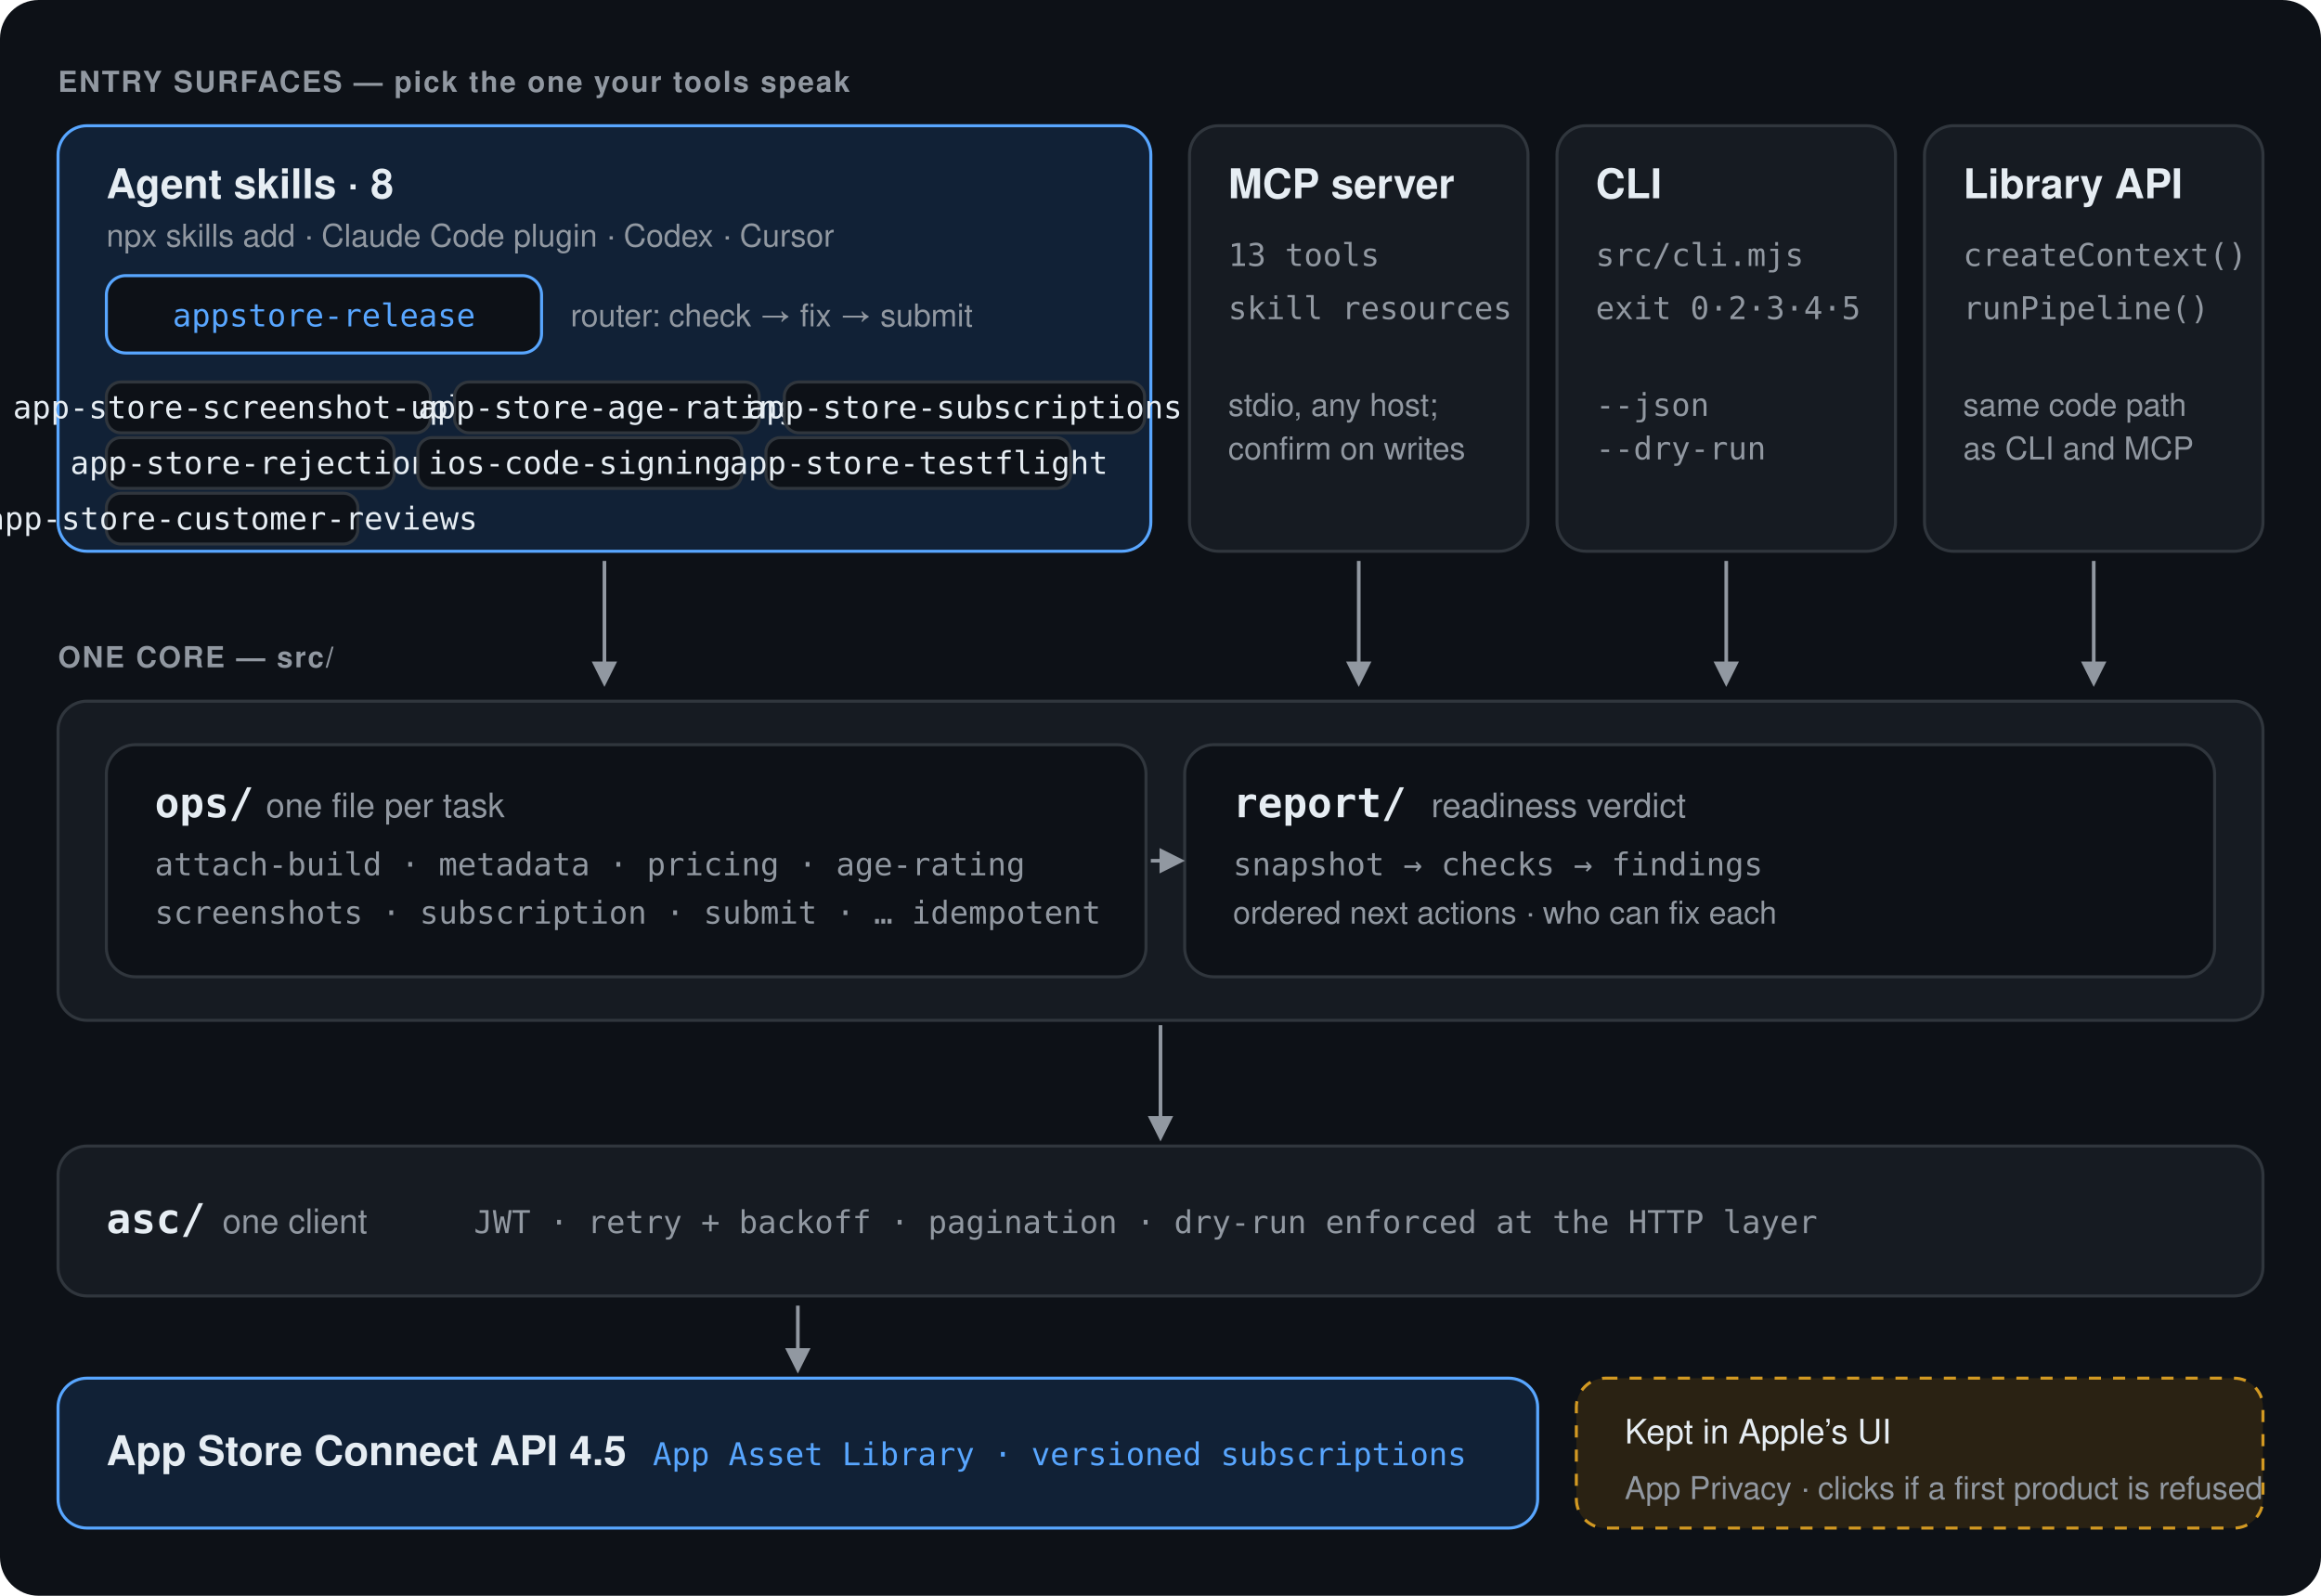
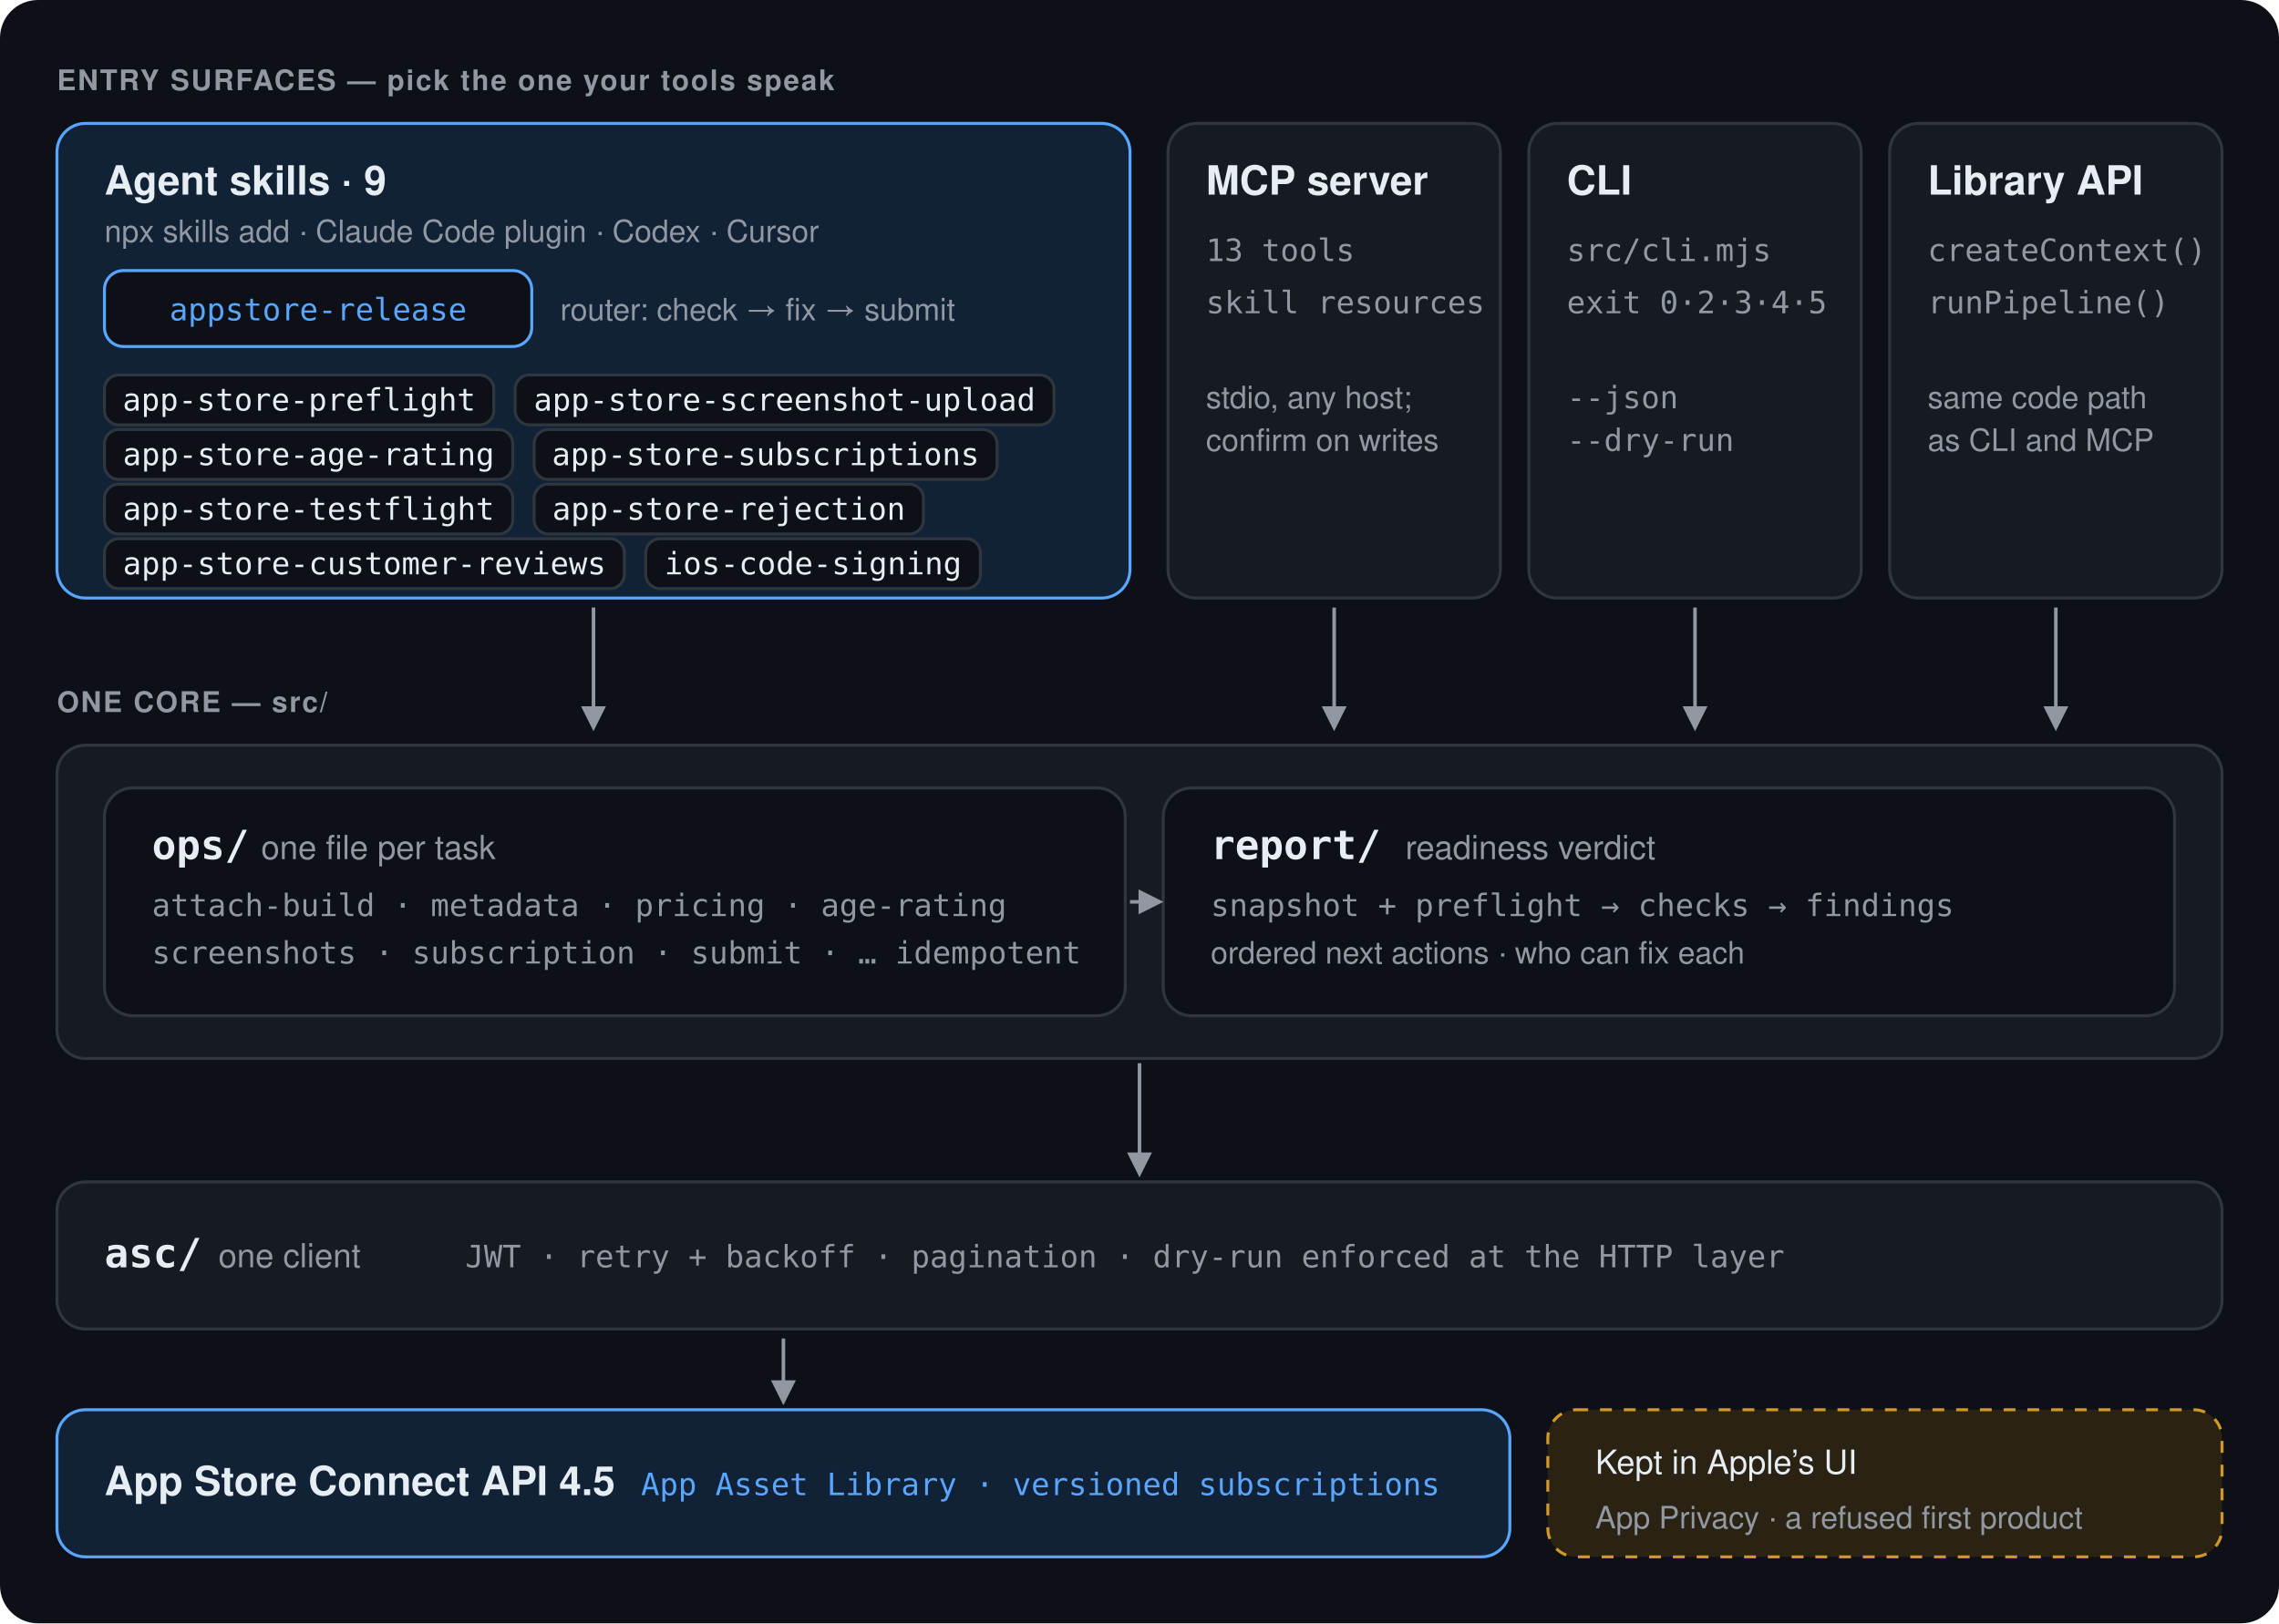
- <svg xmlns="http://www.w3.org/2000/svg" viewBox="0 0 960 660" width="960" height="660" role="img" aria-labelledby="t d">
+ <svg xmlns="http://www.w3.org/2000/svg" viewBox="0 0 960 684" width="960" height="684" role="img" aria-labelledby="t d">
  <defs>
    <marker id="ah" viewBox="0 0 10 10" refX="8" refY="5" markerWidth="7" markerHeight="7" orient="auto-start-reverse">
      <path d="M0,0 L10,5 L0,10 z" fill="#9198a1" />
    </marker>
    <style>
    .s { font-family: -apple-system, BlinkMacSystemFont, 'Segoe UI', Helvetica, Arial, sans-serif; fill: #e6edf3; }
    .m { font-family: ui-monospace, SFMono-Regular, 'SF Mono', Menlo, Consolas, monospace; fill: #e6edf3; }
    .mu { fill: #9198a1; }
    .ac { fill: #58a6ff; }
    .h { font-size: 17px; font-weight: 650; }
    .b { font-size: 14px; }
    .c { font-size: 13px; }
    .k { font-size: 12px; letter-spacing: .06em; text-transform: uppercase; font-weight: 600; }
  </style>
  </defs>
-   <rect width="960" height="660" rx="16" fill="#0d1117" />
+   <rect width="960" height="684" rx="16" fill="#0d1117" />
  <text x="24" y="38" class="s k mu" text-anchor="start">ENTRY SURFACES — pick the one your tools speak</text>
-   <rect x="24" y="52" width="452" height="176" rx="12" fill="#112136" stroke="#58a6ff" stroke-width="1.25" />
-   <text x="44" y="82" class="s h" text-anchor="start">Agent skills · 8</text>
+   <rect x="24" y="52" width="452" height="200" rx="12" fill="#112136" stroke="#58a6ff" stroke-width="1.25" />
+   <text x="44" y="82" class="s h" text-anchor="start">Agent skills · 9</text>
  <text x="44" y="102" class="s c mu" text-anchor="start">npx skills add · Claude Code plugin · Codex · Cursor</text>
  <rect x="44" y="114" width="180" height="32" rx="8" fill="#0d1117" stroke="#58a6ff" stroke-width="1.25" />
  <text x="134" y="135" class="m c ac" text-anchor="middle">appstore-release</text>
  <text x="236" y="135" class="s c mu" text-anchor="start">router: check → fix → submit</text>
-   <rect x="44" y="158" width="134" height="21" rx="6" fill="#0d1117" stroke="#30363d" stroke-width="1.25" />
-   <text x="111.0" y="173" class="m c" text-anchor="middle">app-store-screenshot-upload</text>
-   <rect x="188.0" y="158" width="126" height="21" rx="6" fill="#0d1117" stroke="#30363d" stroke-width="1.25" />
-   <text x="251.2" y="173" class="m c" text-anchor="middle">app-store-age-rating</text>
-   <rect x="324.4" y="158" width="149" height="21" rx="6" fill="#0d1117" stroke="#30363d" stroke-width="1.25" />
-   <text x="399.0" y="173" class="m c" text-anchor="middle">app-store-subscriptions</text>
-   <rect x="44" y="181" width="119" height="21" rx="6" fill="#0d1117" stroke="#30363d" stroke-width="1.25" />
-   <text x="103.4" y="196" class="m c" text-anchor="middle">app-store-rejection</text>
-   <rect x="172.8" y="181" width="134" height="21" rx="6" fill="#0d1117" stroke="#30363d" stroke-width="1.25" />
-   <text x="239.8" y="196" class="m c" text-anchor="middle">ios-code-signing</text>
-   <rect x="316.8" y="181" width="126" height="21" rx="6" fill="#0d1117" stroke="#30363d" stroke-width="1.25" />
-   <text x="380.0" y="196" class="m c" text-anchor="middle">app-store-testflight</text>
-   <rect x="44" y="204" width="104" height="21" rx="6" fill="#0d1117" stroke="#30363d" stroke-width="1.25" />
-   <text x="95.8" y="219" class="m c" text-anchor="middle">app-store-customer-reviews</text>
-   <rect x="492" y="52" width="140" height="176" rx="12" fill="#161b22" stroke="#30363d" stroke-width="1.25" />
+   <rect x="44" y="158" width="164" height="21" rx="6" fill="#0d1117" stroke="#30363d" stroke-width="1.25" />
+   <text x="126.0" y="173" class="m c" text-anchor="middle">app-store-preflight</text>
+   <rect x="217" y="158" width="227" height="21" rx="6" fill="#0d1117" stroke="#30363d" stroke-width="1.25" />
+   <text x="330.5" y="173" class="m c" text-anchor="middle">app-store-screenshot-upload</text>
+   <rect x="44" y="181" width="172" height="21" rx="6" fill="#0d1117" stroke="#30363d" stroke-width="1.25" />
+   <text x="130.0" y="196" class="m c" text-anchor="middle">app-store-age-rating</text>
+   <rect x="225" y="181" width="195" height="21" rx="6" fill="#0d1117" stroke="#30363d" stroke-width="1.25" />
+   <text x="322.5" y="196" class="m c" text-anchor="middle">app-store-subscriptions</text>
+   <rect x="44" y="204" width="172" height="21" rx="6" fill="#0d1117" stroke="#30363d" stroke-width="1.25" />
+   <text x="130.0" y="219" class="m c" text-anchor="middle">app-store-testflight</text>
+   <rect x="225" y="204" width="164" height="21" rx="6" fill="#0d1117" stroke="#30363d" stroke-width="1.25" />
+   <text x="307.0" y="219" class="m c" text-anchor="middle">app-store-rejection</text>
+   <rect x="44" y="227" width="219" height="21" rx="6" fill="#0d1117" stroke="#30363d" stroke-width="1.25" />
+   <text x="153.5" y="242" class="m c" text-anchor="middle">app-store-customer-reviews</text>
+   <rect x="272" y="227" width="141" height="21" rx="6" fill="#0d1117" stroke="#30363d" stroke-width="1.25" />
+   <text x="342.5" y="242" class="m c" text-anchor="middle">ios-code-signing</text>
+   <rect x="492" y="52" width="140" height="200" rx="12" fill="#161b22" stroke="#30363d" stroke-width="1.25" />
  <text x="508" y="82" class="s h" text-anchor="start">MCP server</text>
  <text x="508" y="110" class="m c mu" text-anchor="start">13 tools</text>
  <text x="508" y="132" class="m c mu" text-anchor="start">skill resources</text>
-   <rect x="644" y="52" width="140" height="176" rx="12" fill="#161b22" stroke="#30363d" stroke-width="1.25" />
+   <rect x="644" y="52" width="140" height="200" rx="12" fill="#161b22" stroke="#30363d" stroke-width="1.25" />
  <text x="660" y="82" class="s h" text-anchor="start">CLI</text>
  <text x="660" y="110" class="m c mu" text-anchor="start">src/cli.mjs</text>
  <text x="660" y="132" class="m c mu" text-anchor="start">exit 0·2·3·4·5</text>
-   <rect x="796" y="52" width="140" height="176" rx="12" fill="#161b22" stroke="#30363d" stroke-width="1.25" />
+   <rect x="796" y="52" width="140" height="200" rx="12" fill="#161b22" stroke="#30363d" stroke-width="1.25" />
  <text x="812" y="82" class="s h" text-anchor="start">Library API</text>
  <text x="812" y="110" class="m c mu" text-anchor="start">createContext()</text>
  <text x="812" y="132" class="m c mu" text-anchor="start">runPipeline()</text>
  <text x="508" y="172" class="s c mu" text-anchor="start">stdio, any host;</text>
  <text x="508" y="190" class="s c mu" text-anchor="start">confirm on writes</text>
  <text x="660" y="172" class="m c mu" text-anchor="start">--json</text>
  <text x="660" y="190" class="m c mu" text-anchor="start">--dry-run</text>
  <text x="812" y="172" class="s c mu" text-anchor="start">same code path</text>
  <text x="812" y="190" class="s c mu" text-anchor="start">as CLI and MCP</text>
-   <path d="M250,232 L250,282" stroke="#9198a1" stroke-width="1.5" fill="none" marker-end="url(#ah)" />
-   <path d="M562,232 L562,282" stroke="#9198a1" stroke-width="1.5" fill="none" marker-end="url(#ah)" />
-   <path d="M714,232 L714,282" stroke="#9198a1" stroke-width="1.5" fill="none" marker-end="url(#ah)" />
-   <path d="M866,232 L866,282" stroke="#9198a1" stroke-width="1.5" fill="none" marker-end="url(#ah)" />
-   <text x="24" y="276" class="s k mu" text-anchor="start">ONE CORE — src/</text>
-   <rect x="24" y="290" width="912" height="132" rx="12" fill="#161b22" stroke="#30363d" stroke-width="1.25" />
-   <rect x="44" y="308" width="430" height="96" rx="12" fill="#0d1117" stroke="#30363d" stroke-width="1.25" />
-   <text x="64" y="338" class="m h" text-anchor="start">ops/</text>
-   <text x="110" y="338" class="s b mu" text-anchor="start">one file per task</text>
-   <text x="64" y="362" class="m c mu" text-anchor="start">attach-build · metadata · pricing · age-rating</text>
-   <text x="64" y="382" class="m c mu" text-anchor="start">screenshots · subscription · submit · …  idempotent</text>
-   <rect x="490" y="308" width="426" height="96" rx="12" fill="#0d1117" stroke="#30363d" stroke-width="1.25" />
-   <text x="510" y="338" class="m h" text-anchor="start">report/</text>
-   <text x="592" y="338" class="s b mu" text-anchor="start">readiness verdict</text>
-   <text x="510" y="362" class="m c mu" text-anchor="start">snapshot → checks → findings</text>
-   <text x="510" y="382" class="s c mu" text-anchor="start">ordered next actions · who can fix each</text>
-   <path d="M476,356 L488,356" stroke="#9198a1" stroke-width="1.5" fill="none" marker-end="url(#ah)" />
-   <path d="M480,424 L480,470" stroke="#9198a1" stroke-width="1.5" fill="none" marker-end="url(#ah)" />
-   <rect x="24" y="474" width="912" height="62" rx="12" fill="#161b22" stroke="#30363d" stroke-width="1.25" />
-   <text x="44" y="510" class="m h" text-anchor="start">asc/</text>
-   <text x="92" y="510" class="s b mu" text-anchor="start">one client</text>
-   <text x="196" y="510" class="m c mu" text-anchor="start">JWT · retry + backoff · pagination · dry-run enforced at the HTTP layer</text>
-   <path d="M330,540 L330,566" stroke="#9198a1" stroke-width="1.5" fill="none" marker-end="url(#ah)" />
-   <rect x="24" y="570" width="612" height="62" rx="12" fill="#112136" stroke="#58a6ff" stroke-width="1.25" />
-   <text x="44" y="606" class="s h" text-anchor="start">App Store Connect API 4.5</text>
-   <text x="270" y="606" class="m c ac" text-anchor="start">App Asset Library · versioned subscriptions</text>
-   <rect x="652" y="570" width="284" height="62" rx="12" fill="#2a2213" stroke="#d29922" stroke-width="1.25" stroke-dasharray="5 5" />
-   <text x="672" y="597" class="s b" text-anchor="start">Kept in Apple’s UI</text>
-   <text x="672" y="620" class="s c mu" text-anchor="start">App Privacy · clicks if a first product is refused</text>
+   <path d="M250,256 L250,306" stroke="#9198a1" stroke-width="1.5" fill="none" marker-end="url(#ah)" />
+   <path d="M562,256 L562,306" stroke="#9198a1" stroke-width="1.5" fill="none" marker-end="url(#ah)" />
+   <path d="M714,256 L714,306" stroke="#9198a1" stroke-width="1.5" fill="none" marker-end="url(#ah)" />
+   <path d="M866,256 L866,306" stroke="#9198a1" stroke-width="1.5" fill="none" marker-end="url(#ah)" />
+   <text x="24" y="300" class="s k mu" text-anchor="start">ONE CORE — src/</text>
+   <rect x="24" y="314" width="912" height="132" rx="12" fill="#161b22" stroke="#30363d" stroke-width="1.25" />
+   <rect x="44" y="332" width="430" height="96" rx="12" fill="#0d1117" stroke="#30363d" stroke-width="1.25" />
+   <text x="64" y="362" class="m h" text-anchor="start">ops/</text>
+   <text x="110" y="362" class="s b mu" text-anchor="start">one file per task</text>
+   <text x="64" y="386" class="m c mu" text-anchor="start">attach-build · metadata · pricing · age-rating</text>
+   <text x="64" y="406" class="m c mu" text-anchor="start">screenshots · subscription · submit · …  idempotent</text>
+   <rect x="490" y="332" width="426" height="96" rx="12" fill="#0d1117" stroke="#30363d" stroke-width="1.25" />
+   <text x="510" y="362" class="m h" text-anchor="start">report/</text>
+   <text x="592" y="362" class="s b mu" text-anchor="start">readiness verdict</text>
+   <text x="510" y="386" class="m c mu" text-anchor="start">snapshot + preflight → checks → findings</text>
+   <text x="510" y="406" class="s c mu" text-anchor="start">ordered next actions · who can fix each</text>
+   <path d="M476,380 L488,380" stroke="#9198a1" stroke-width="1.5" fill="none" marker-end="url(#ah)" />
+   <path d="M480,448 L480,494" stroke="#9198a1" stroke-width="1.5" fill="none" marker-end="url(#ah)" />
+   <rect x="24" y="498" width="912" height="62" rx="12" fill="#161b22" stroke="#30363d" stroke-width="1.25" />
+   <text x="44" y="534" class="m h" text-anchor="start">asc/</text>
+   <text x="92" y="534" class="s b mu" text-anchor="start">one client</text>
+   <text x="196" y="534" class="m c mu" text-anchor="start">JWT · retry + backoff · pagination · dry-run enforced at the HTTP layer</text>
+   <path d="M330,564 L330,590" stroke="#9198a1" stroke-width="1.5" fill="none" marker-end="url(#ah)" />
+   <rect x="24" y="594" width="612" height="62" rx="12" fill="#112136" stroke="#58a6ff" stroke-width="1.25" />
+   <text x="44" y="630" class="s h" text-anchor="start">App Store Connect API 4.5</text>
+   <text x="270" y="630" class="m c ac" text-anchor="start">App Asset Library · versioned subscriptions</text>
+   <rect x="652" y="594" width="284" height="62" rx="12" fill="#2a2213" stroke="#d29922" stroke-width="1.25" stroke-dasharray="5 5" />
+   <text x="672" y="621" class="s b" text-anchor="start">Kept in Apple’s UI</text>
+   <text x="672" y="644" class="s c mu" text-anchor="start">App Privacy · a refused first product</text>
</svg>
